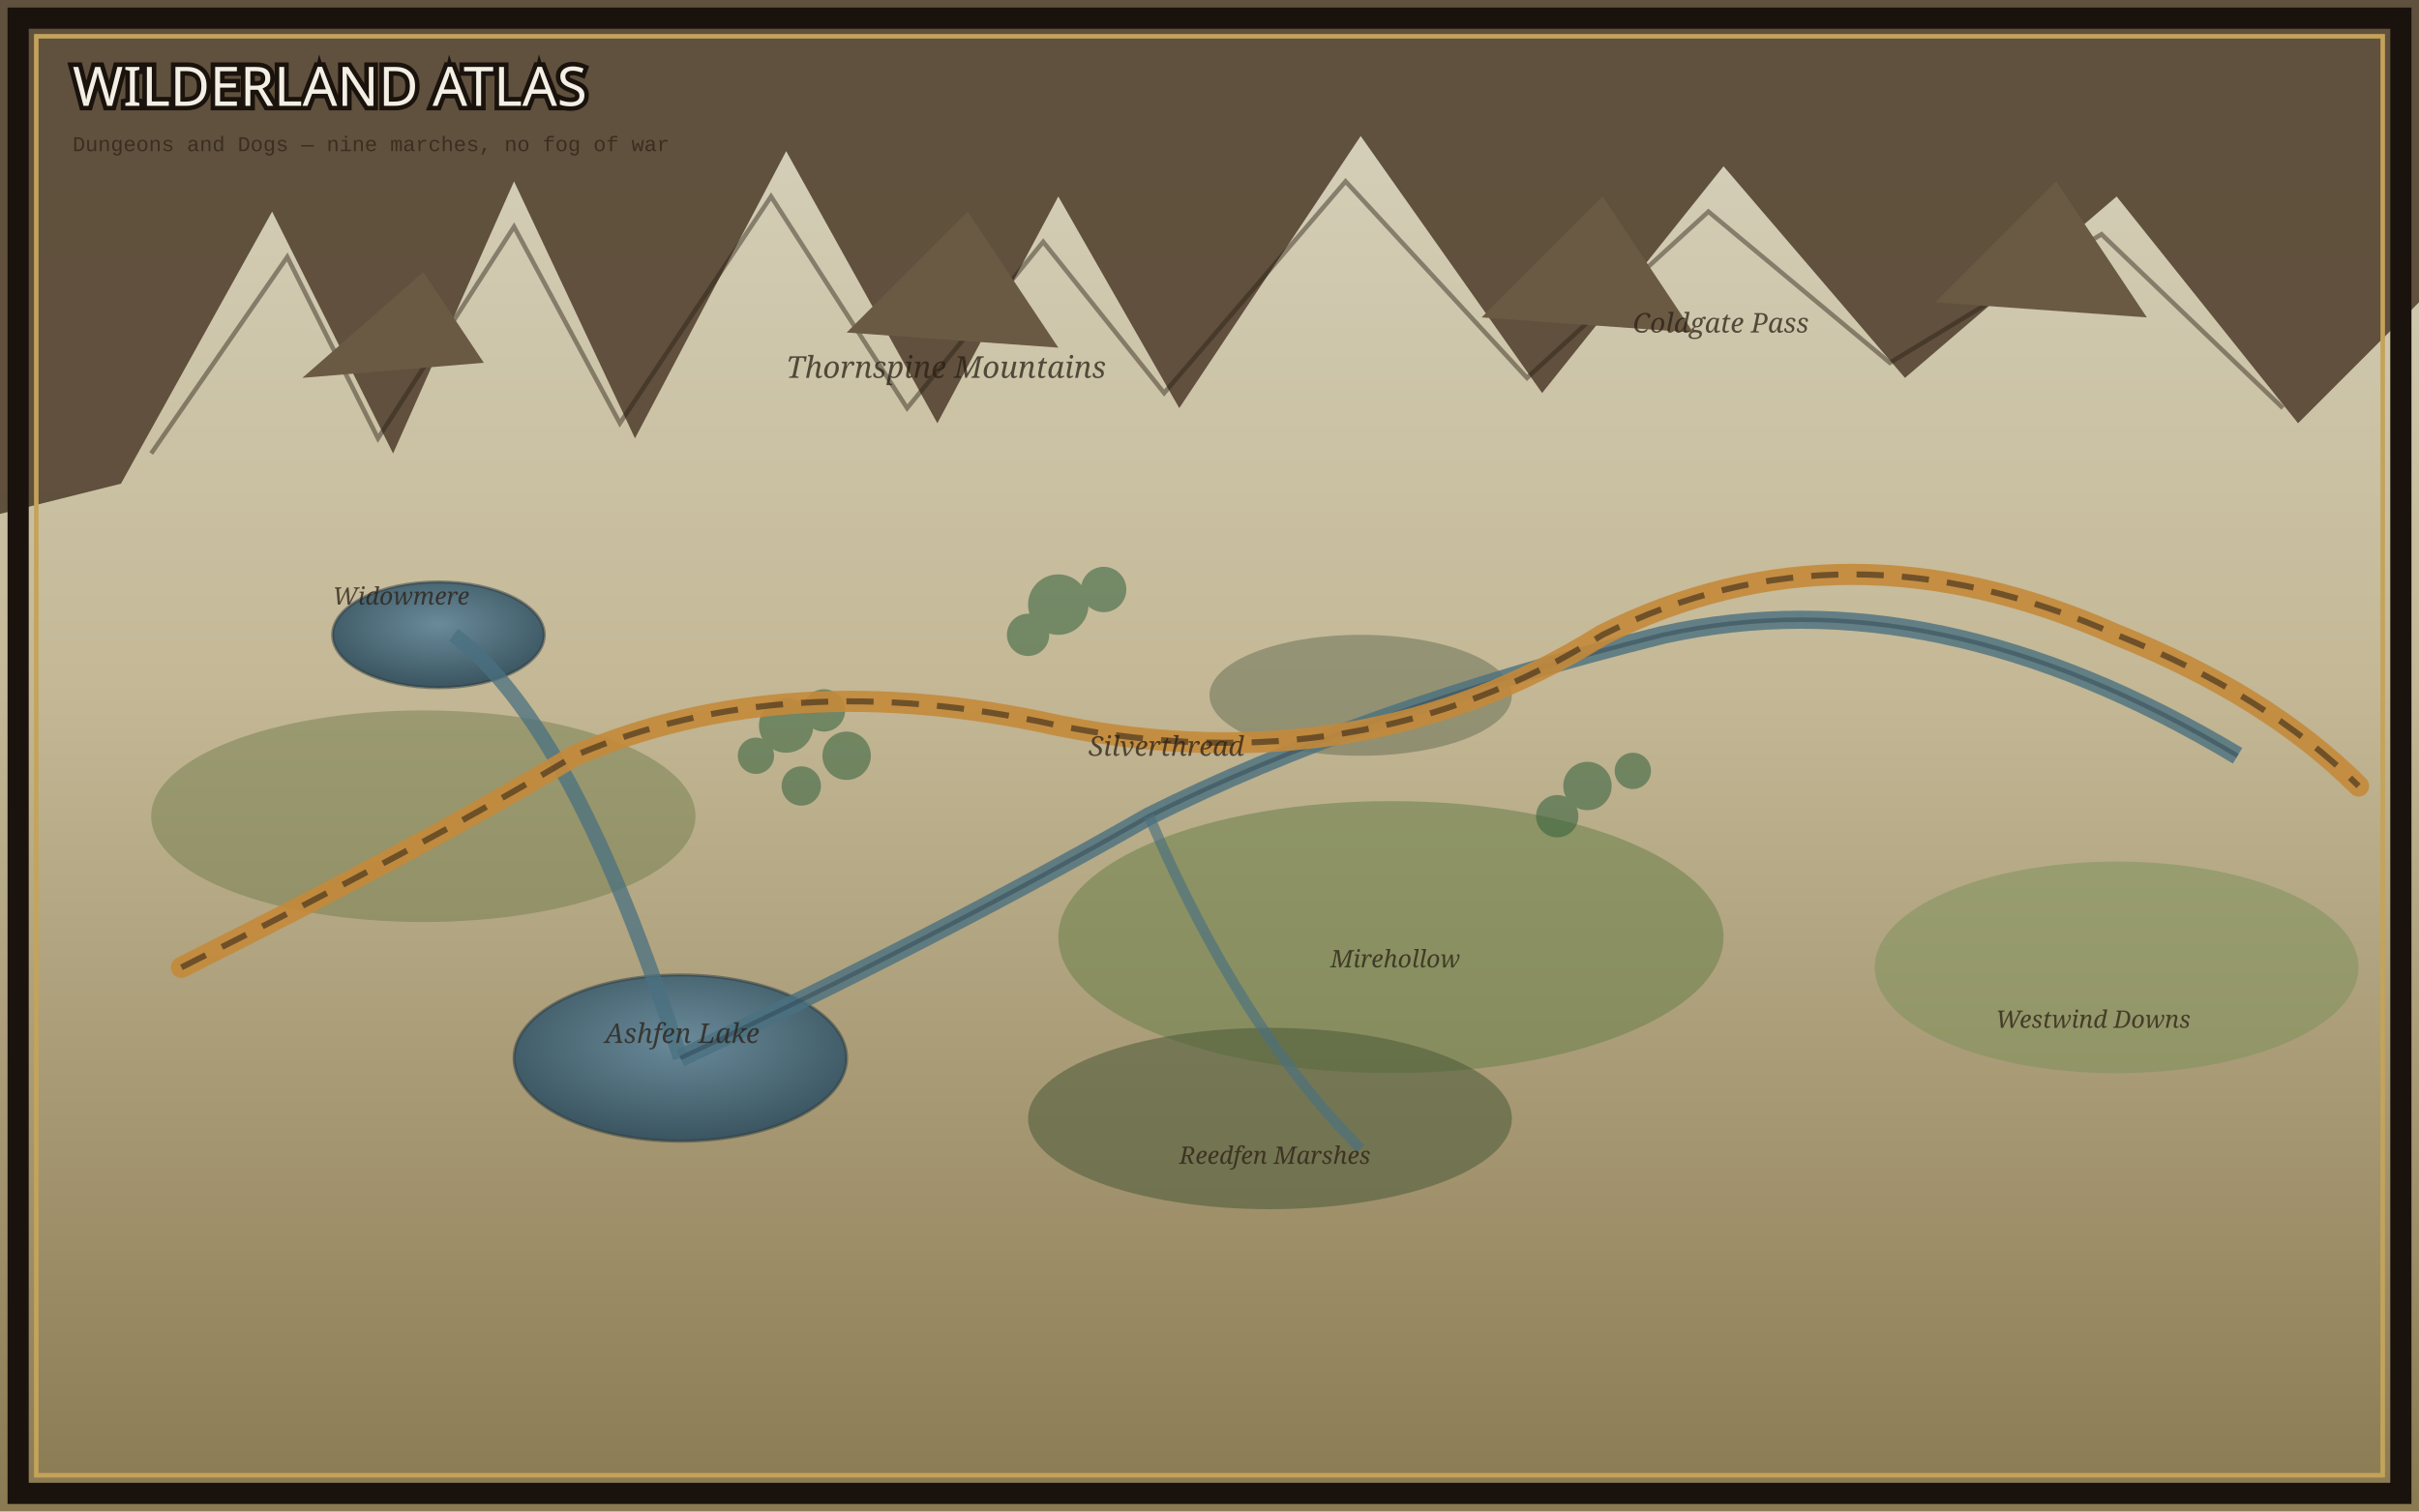
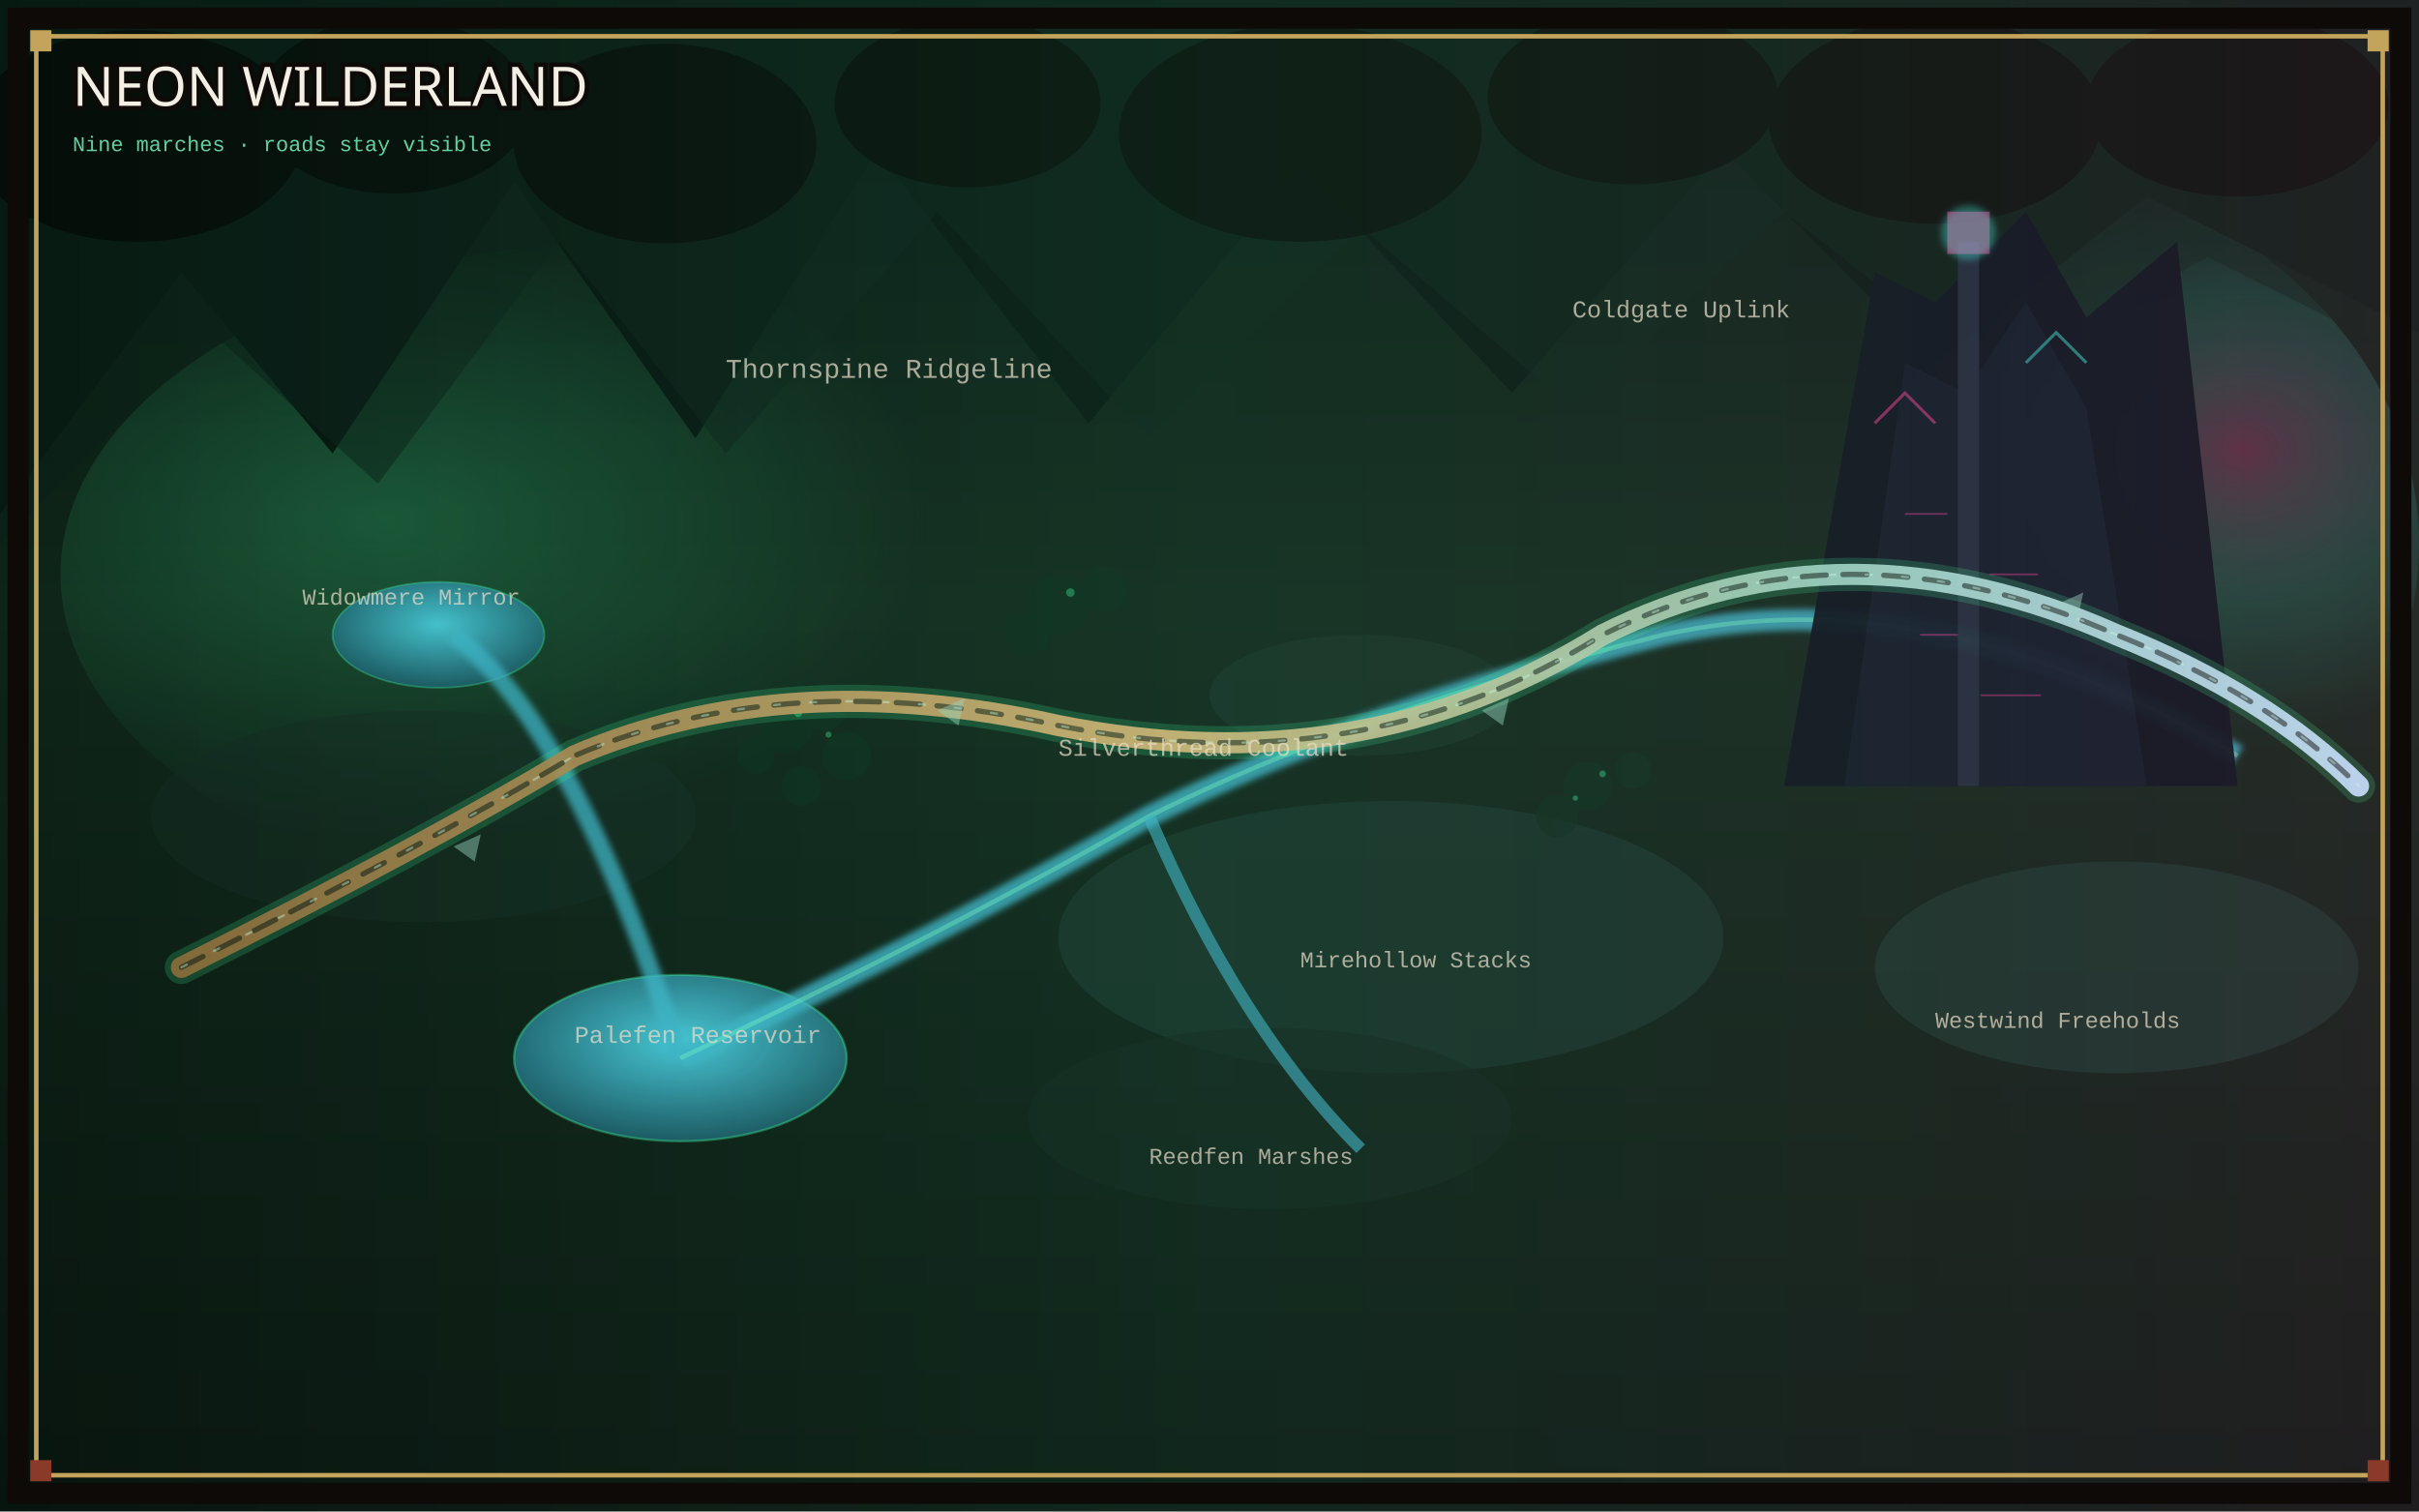
<svg xmlns="http://www.w3.org/2000/svg" width="1600" height="1000" viewBox="0 0 1600 1000" fill="none">
  <defs>
-     <linearGradient id="atlas-sky" x1="0" y1="0" x2="0" y2="1">
-       <stop offset="0%" stop-color="#d8d4c0" />
-       <stop offset="45%" stop-color="#c4b896" />
-       <stop offset="100%" stop-color="#8a7a52" />
+     <linearGradient id="nwSky" x1="0" y1="0" x2="0" y2="1">
+       <stop offset="0%" stop-color="#061510" />
+       <stop offset="40%" stop-color="#0e2418" />
+       <stop offset="100%" stop-color="#08140e" />
    </linearGradient>
-     <radialGradient id="lake-fill" cx="50%" cy="40%" r="60%">
-       <stop offset="0%" stop-color="#6a8a9a" />
-       <stop offset="100%" stop-color="#3a5560" />
+     <radialGradient id="nwBiolume" cx="28%" cy="42%" r="48%">
+       <stop offset="0%" stop-color="#3dff9a" stop-opacity="0.22" />
+       <stop offset="100%" stop-color="#3dff9a" stop-opacity="0" />
    </radialGradient>
-     <filter id="paper" x="-2%" y="-2%" width="104%" height="104%">
-       <feTurbulence type="fractalNoise" baseFrequency="0.8" numOctaves="2" result="n" />
-       <feColorMatrix type="matrix" values="0 0 0 0 0.2  0 0 0 0 0.15  0 0 0 0 0.08  0 0 0 0.08 0" in="n" result="t" />
-       <feBlend in="SourceGraphic" in2="t" mode="multiply" />
+     <radialGradient id="nwSpireGlow" cx="82%" cy="38%" r="36%">
+       <stop offset="0%" stop-color="#ff3d9a" stop-opacity="0.28" />
+       <stop offset="55%" stop-color="#3dffe8" stop-opacity="0.12" />
+       <stop offset="100%" stop-color="#3dffe8" stop-opacity="0" />
+     </radialGradient>
+     <radialGradient id="nwCoolant" cx="50%" cy="40%" r="60%">
+       <stop offset="0%" stop-color="#4ad4e8" />
+       <stop offset="100%" stop-color="#1a5a68" />
+     </radialGradient>
+     <linearGradient id="nwRoad" x1="0" y1="0" x2="1" y2="0">
+       <stop offset="0%" stop-color="#8a6a3a" />
+       <stop offset="45%" stop-color="#d4b070" />
+       <stop offset="75%" stop-color="#9ad4c0" />
+       <stop offset="100%" stop-color="#c0e8ff" />
+     </linearGradient>
+     <linearGradient id="nwMist" x1="0" y1="0" x2="1" y2="0">
+       <stop offset="0%" stop-color="#7affc4" stop-opacity="0" />
+       <stop offset="50%" stop-color="#7affc4" stop-opacity="0.08" />
+       <stop offset="100%" stop-color="#ff6ab8" stop-opacity="0.1" />
+     </linearGradient>
+     <filter id="nwBlur" x="-10%" y="-10%" width="120%" height="120%">
+       <feGaussianBlur stdDeviation="2.2" />
    </filter>
  </defs>
-   <rect width="1600" height="1000" fill="url(#atlas-sky)" />
-   <path d="M80 320 L180 140 L260 300 L340 120 L420 290 L520 100 L620 280 L700 130 L780 270 L900 90 L1020 260 L1140 110 L1260 250 L1400 130 L1520 280 L1600 200 L1600 0 L0 0 L0 340Z" fill="#5a4a38" opacity="0.95" />
-   <path d="M100 300 L190 170 L250 290 L340 150 L410 280 L510 130 L600 270 L690 160 L770 260 L890 120 L1010 250 L1130 140 L1250 240 L1390 155 L1510 270" fill="none" stroke="#2a1f14" stroke-width="3" opacity="0.45" />
-   <path d="M200 250 L280 180 L320 240" fill="#6a5a44" />
-   <path d="M560 220 L640 140 L700 230" fill="#6a5a44" />
-   <path d="M980 210 L1060 130 L1120 220" fill="#6a5a44" />
-   <path d="M1280 200 L1360 120 L1420 210" fill="#6a5a44" />
-   <ellipse cx="920" cy="620" rx="220" ry="90" fill="#6a8048" opacity="0.55" />
-   <ellipse cx="1400" cy="640" rx="160" ry="70" fill="#7a9058" opacity="0.5" />
-   <ellipse cx="280" cy="540" rx="180" ry="70" fill="#6a7848" opacity="0.45" />
-   <ellipse cx="840" cy="740" rx="160" ry="60" fill="#4a5a38" opacity="0.55" />
-   <ellipse cx="900" cy="460" rx="100" ry="40" fill="#4a5a40" opacity="0.4" />
-   <ellipse cx="450" cy="700" rx="110" ry="55" fill="url(#lake-fill)" />
-   <ellipse cx="290" cy="420" rx="70" ry="35" fill="url(#lake-fill)" />
-   <ellipse cx="450" cy="700" rx="110" ry="55" fill="none" stroke="#2a3a40" stroke-width="2" opacity="0.5" />
-   <ellipse cx="290" cy="420" rx="70" ry="35" fill="none" stroke="#2a3a40" stroke-width="2" opacity="0.5" />
-   <path d="M300 420 Q380 480 450 700" fill="none" stroke="#4a7080" stroke-width="10" opacity="0.75" />
-   <path d="M450 700 Q620 620 760 540 Q900 470 1100 420 Q1280 380 1480 500" fill="none" stroke="#4a7080" stroke-width="12" opacity="0.8" />
-   <path d="M450 700 Q620 620 760 540 Q900 470 1100 420 Q1280 380 1480 500" fill="none" stroke="#2a4050" stroke-width="3" opacity="0.45" />
-   <path d="M760 540 Q820 680 900 760" fill="none" stroke="#4a7080" stroke-width="7" opacity="0.65" />
-   <g fill="#2f5e3a" opacity="0.55">
+   <rect width="1600" height="1000" fill="url(#nwSky)" />
+   <ellipse cx="420" cy="380" rx="380" ry="220" fill="url(#nwBiolume)" />
+   <ellipse cx="1280" cy="360" rx="320" ry="260" fill="url(#nwSpireGlow)" />
+   <path d="M0 340 L120 180 L220 300 L340 120 L460 290 L580 100 L720 280 L860 110 L1000 260 L1140 100 L1280 240 L1420 130 L1600 220 L1600 0 L0 0Z" fill="#04140e" />
+   <path d="M0 360 L140 220 L250 320 L370 160 L480 300 L620 140 L760 290 L900 150 L1040 270 L1180 140 L1320 250 L1460 170 L1600 240 L1600 0 L0 0Z" fill="#0a1f16" opacity="0.55" />
+   <g fill="#030c08" opacity="0.92">
+     <ellipse cx="90" cy="90" rx="110" ry="70" />
+     <ellipse cx="260" cy="70" rx="90" ry="58" />
+     <ellipse cx="440" cy="95" rx="100" ry="66" />
+     <ellipse cx="640" cy="68" rx="88" ry="56" />
+     <ellipse cx="860" cy="88" rx="120" ry="72" />
+     <ellipse cx="1080" cy="64" rx="96" ry="58" />
+     <ellipse cx="1280" cy="80" rx="110" ry="68" />
+     <ellipse cx="1480" cy="70" rx="100" ry="60" />
+   </g>
+   <ellipse cx="920" cy="620" rx="220" ry="90" fill="#143028" opacity="0.7" />
+   <ellipse cx="1400" cy="640" rx="160" ry="70" fill="#1a3830" opacity="0.55" />
+   <ellipse cx="280" cy="540" rx="180" ry="70" fill="#122820" opacity="0.5" />
+   <ellipse cx="840" cy="740" rx="160" ry="60" fill="#0e2018" opacity="0.65" />
+   <ellipse cx="900" cy="460" rx="100" ry="40" fill="#163428" opacity="0.45" />
+   <ellipse cx="450" cy="700" rx="110" ry="55" fill="url(#nwCoolant)" opacity="0.9" />
+   <ellipse cx="290" cy="420" rx="70" ry="35" fill="url(#nwCoolant)" opacity="0.85" />
+   <ellipse cx="450" cy="700" rx="110" ry="55" fill="none" stroke="#3dff9a" stroke-width="1.5" opacity="0.35" />
+   <ellipse cx="290" cy="420" rx="70" ry="35" fill="none" stroke="#3dff9a" stroke-width="1.2" opacity="0.3" />
+   <path d="M300 420 Q380 480 450 700" fill="none" stroke="#3ab0c4" stroke-width="12" opacity="0.75" filter="url(#nwBlur)" />
+   <path d="M450 700 Q620 620 760 540 Q900 470 1100 420 Q1280 380 1480 500" fill="none" stroke="#3ab0c4" stroke-width="14" opacity="0.8" filter="url(#nwBlur)" />
+   <path d="M450 700 Q620 620 760 540 Q900 470 1100 420 Q1280 380 1480 500" fill="none" stroke="#7affc4" stroke-width="3" opacity="0.35" />
+   <path d="M760 540 Q820 680 900 760" fill="none" stroke="#3ab0c4" stroke-width="8" opacity="0.6" />
+   <g fill="#0a2818" opacity="0.75">
    <circle cx="520" cy="480" r="18" />
    <circle cx="545" cy="470" r="14" />
    <circle cx="500" cy="500" r="12" />
    <circle cx="560" cy="500" r="16" />
    <circle cx="530" cy="520" r="13" />
    <circle cx="700" cy="400" r="20" />
    <circle cx="730" cy="390" r="15" />
    <circle cx="680" cy="420" r="14" />
    <circle cx="1050" cy="520" r="16" />
    <circle cx="1080" cy="510" r="12" />
    <circle cx="1030" cy="540" r="14" />
  </g>
-   <path d="M120 640 Q280 560 380 500 Q520 440 700 480 Q900 520 1060 420 Q1220 340 1400 420 Q1500 460 1560 520" fill="none" stroke="#c4893a" stroke-width="14" stroke-linecap="round" opacity="0.9" />
-   <path d="M120 640 Q280 560 380 500 Q520 440 700 480 Q900 520 1060 420 Q1220 340 1400 420 Q1500 460 1560 520" fill="none" stroke="#2a1f14" stroke-width="4" stroke-dasharray="18 12" opacity="0.55" />
-   <g font-family="Georgia, serif" fill="#2a1f14" opacity="0.75">
-     <text x="400" y="690" font-size="18" font-style="italic">Ashfen Lake</text>
-     <text x="220" y="400" font-size="16" font-style="italic">Widowmere</text>
-     <text x="720" y="500" font-size="18" font-style="italic">Silverthread</text>
-     <text x="520" y="250" font-size="20" font-style="italic">Thornspine Mountains</text>
-     <text x="880" y="640" font-size="16" font-style="italic">Mirehollow</text>
-     <text x="1080" y="220" font-size="18" font-style="italic">Coldgate Pass</text>
-     <text x="780" y="770" font-size="16" font-style="italic">Reedfen Marshes</text>
-     <text x="1320" y="680" font-size="16" font-style="italic">Westwind Downs</text>
+   <g fill="#3dff9a" opacity="0.35">
+     <circle cx="528" cy="472" r="2.5" />
+     <circle cx="548" cy="486" r="2" />
+     <circle cx="708" cy="392" r="2.8" />
+     <circle cx="1060" cy="512" r="2.2" />
+     <circle cx="1042" cy="528" r="1.8" />
  </g>
-   <rect x="12" y="12" width="1576" height="976" fill="none" stroke="#1a120c" stroke-width="14" />
+   <g opacity="0.95">
+     <path d="M1180 520 L1240 180 L1280 200 L1340 140 L1380 210 L1440 160 L1480 520Z" fill="#061018" />
+     <path d="M1220 520 L1260 240 L1300 260 L1340 200 L1380 270 L1420 520Z" fill="#0a1824" opacity="0.85" />
+     <rect x="1295" y="160" width="14" height="360" fill="#1a2838" />
+     <rect x="1288" y="140" width="28" height="28" fill="#ff3d9a" opacity="0.55" />
+     <circle cx="1302" cy="154" r="18" fill="#3dffe8" opacity="0.35" filter="url(#nwBlur)" />
+     <path d="M1240 280 L1260 260 L1280 280" fill="none" stroke="#ff3d9a" stroke-width="2" opacity="0.5" />
+     <path d="M1340 240 L1360 220 L1380 240" fill="none" stroke="#3dffe8" stroke-width="2" opacity="0.45" />
+     <g stroke="#ff3d9a" stroke-width="1.2" opacity="0.4">
+       <line x1="1260" y1="340" x2="1288" y2="340" />
+       <line x1="1316" y1="380" x2="1348" y2="380" />
+       <line x1="1270" y1="420" x2="1295" y2="420" />
+       <line x1="1310" y1="460" x2="1350" y2="460" />
+     </g>
+   </g>
+   <path d="M120 640 Q280 560 380 500 Q520 440 700 480 Q900 520 1060 420 Q1220 340 1400 420 Q1500 460 1560 520" fill="none" stroke="#3dff9a" stroke-width="22" stroke-linecap="round" opacity="0.18" />
+   <path d="M120 640 Q280 560 380 500 Q520 440 700 480 Q900 520 1060 420 Q1220 340 1400 420 Q1500 460 1560 520" fill="none" stroke="url(#nwRoad)" stroke-width="14" stroke-linecap="round" opacity="0.92" />
+   <path d="M120 640 Q280 560 380 500 Q520 440 700 480 Q900 520 1060 420 Q1220 340 1400 420 Q1500 460 1560 520" fill="none" stroke="#0a1810" stroke-width="3.5" stroke-linecap="round" stroke-dasharray="16 11" opacity="0.55" />
+   <path d="M120 640 Q280 560 380 500 Q520 440 700 480 Q900 520 1060 420 Q1220 340 1400 420 Q1500 460 1560 520" fill="none" stroke="#c8ffe8" stroke-width="1.5" stroke-linecap="round" stroke-dasharray="4 20" opacity="0.4" />
+   <g fill="#9ad4c0" opacity="0.45">
+     <path d="M300 560 L318 552 L314 570Z" />
+     <path d="M620 470 L638 462 L634 480Z" />
+     <path d="M980 470 L998 462 L994 480Z" />
+     <path d="M1360 400 L1378 392 L1374 410Z" />
+   </g>
+   <rect width="1600" height="1000" fill="url(#nwMist)" />
+   <g font-family="Courier New, monospace" fill="#e8dcc8" opacity="0.72">
+     <text x="380" y="690" font-size="16">Palefen Reservoir</text>
+     <text x="200" y="400" font-size="15">Widowmere Mirror</text>
+     <text x="700" y="500" font-size="16">Silverthread Coolant</text>
+     <text x="480" y="250" font-size="18">Thornspine Ridgeline</text>
+     <text x="860" y="640" font-size="15">Mirehollow Stacks</text>
+     <text x="1040" y="210" font-size="16">Coldgate Uplink</text>
+     <text x="760" y="770" font-size="15">Reedfen Marshes</text>
+     <text x="1280" y="680" font-size="15">Westwind Freeholds</text>
+   </g>
+   <rect x="12" y="12" width="1576" height="976" fill="none" stroke="#0d0a08" stroke-width="14" />
  <rect x="24" y="24" width="1552" height="952" fill="none" stroke="#c4a35a" stroke-width="3" />
-   <text x="48" y="70" font-family="Impact, Arial Black, sans-serif" font-size="36" fill="#f4efe4" stroke="#1a120c" stroke-width="6" paint-order="stroke">WILDERLAND ATLAS</text>
-   <text x="48" y="100" font-family="Courier New, monospace" font-size="14" fill="#2a1f14" opacity="0.7">Dungeons and Dogs — nine marches, no fog of war</text>
+   <rect x="20" y="20" width="14" height="14" fill="#c4a35a" />
+   <rect x="1566" y="20" width="14" height="14" fill="#c4a35a" />
+   <rect x="20" y="966" width="14" height="14" fill="#8b3a2a" />
+   <rect x="1566" y="966" width="14" height="14" fill="#8b3a2a" />
+   <text x="48" y="70" font-family="Impact, Arial Black, sans-serif" font-size="36" fill="#f4efe4" stroke="#0d0a08" stroke-width="6" paint-order="stroke">NEON WILDERLAND</text>
+   <text x="48" y="100" font-family="Courier New, monospace" font-size="14" fill="#7affc4" opacity="0.8">Nine marches · roads stay visible</text>
</svg>
